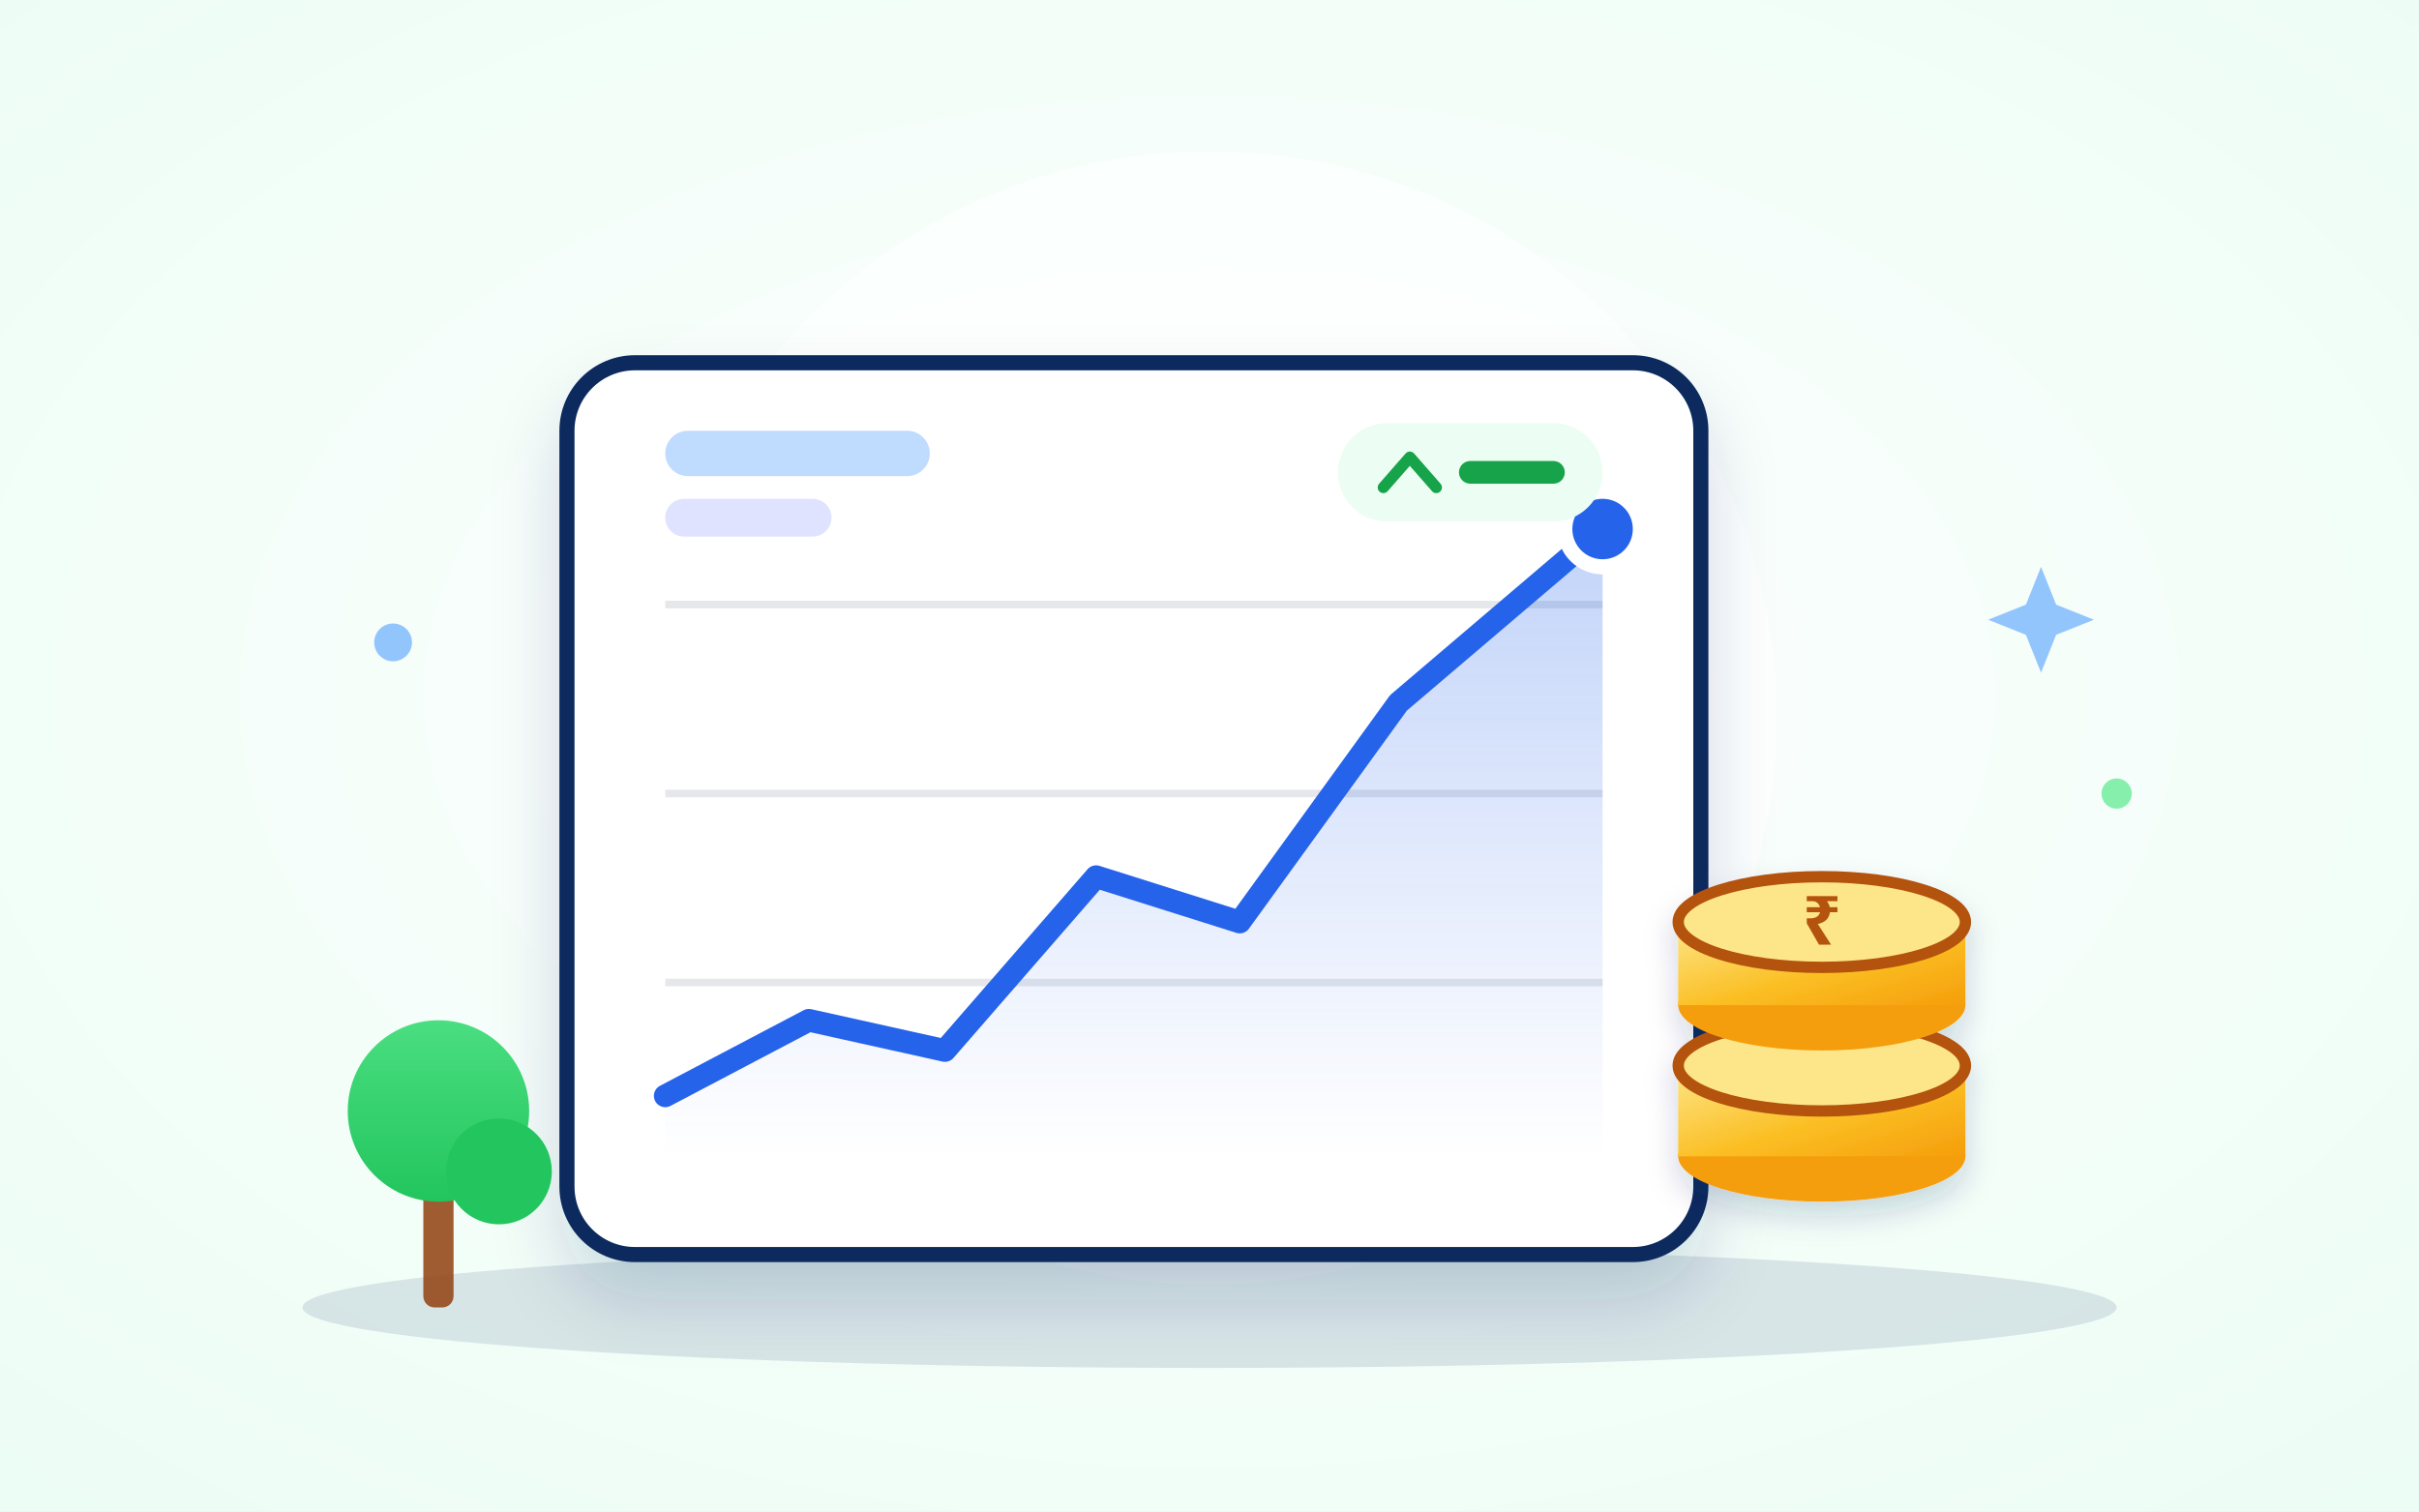
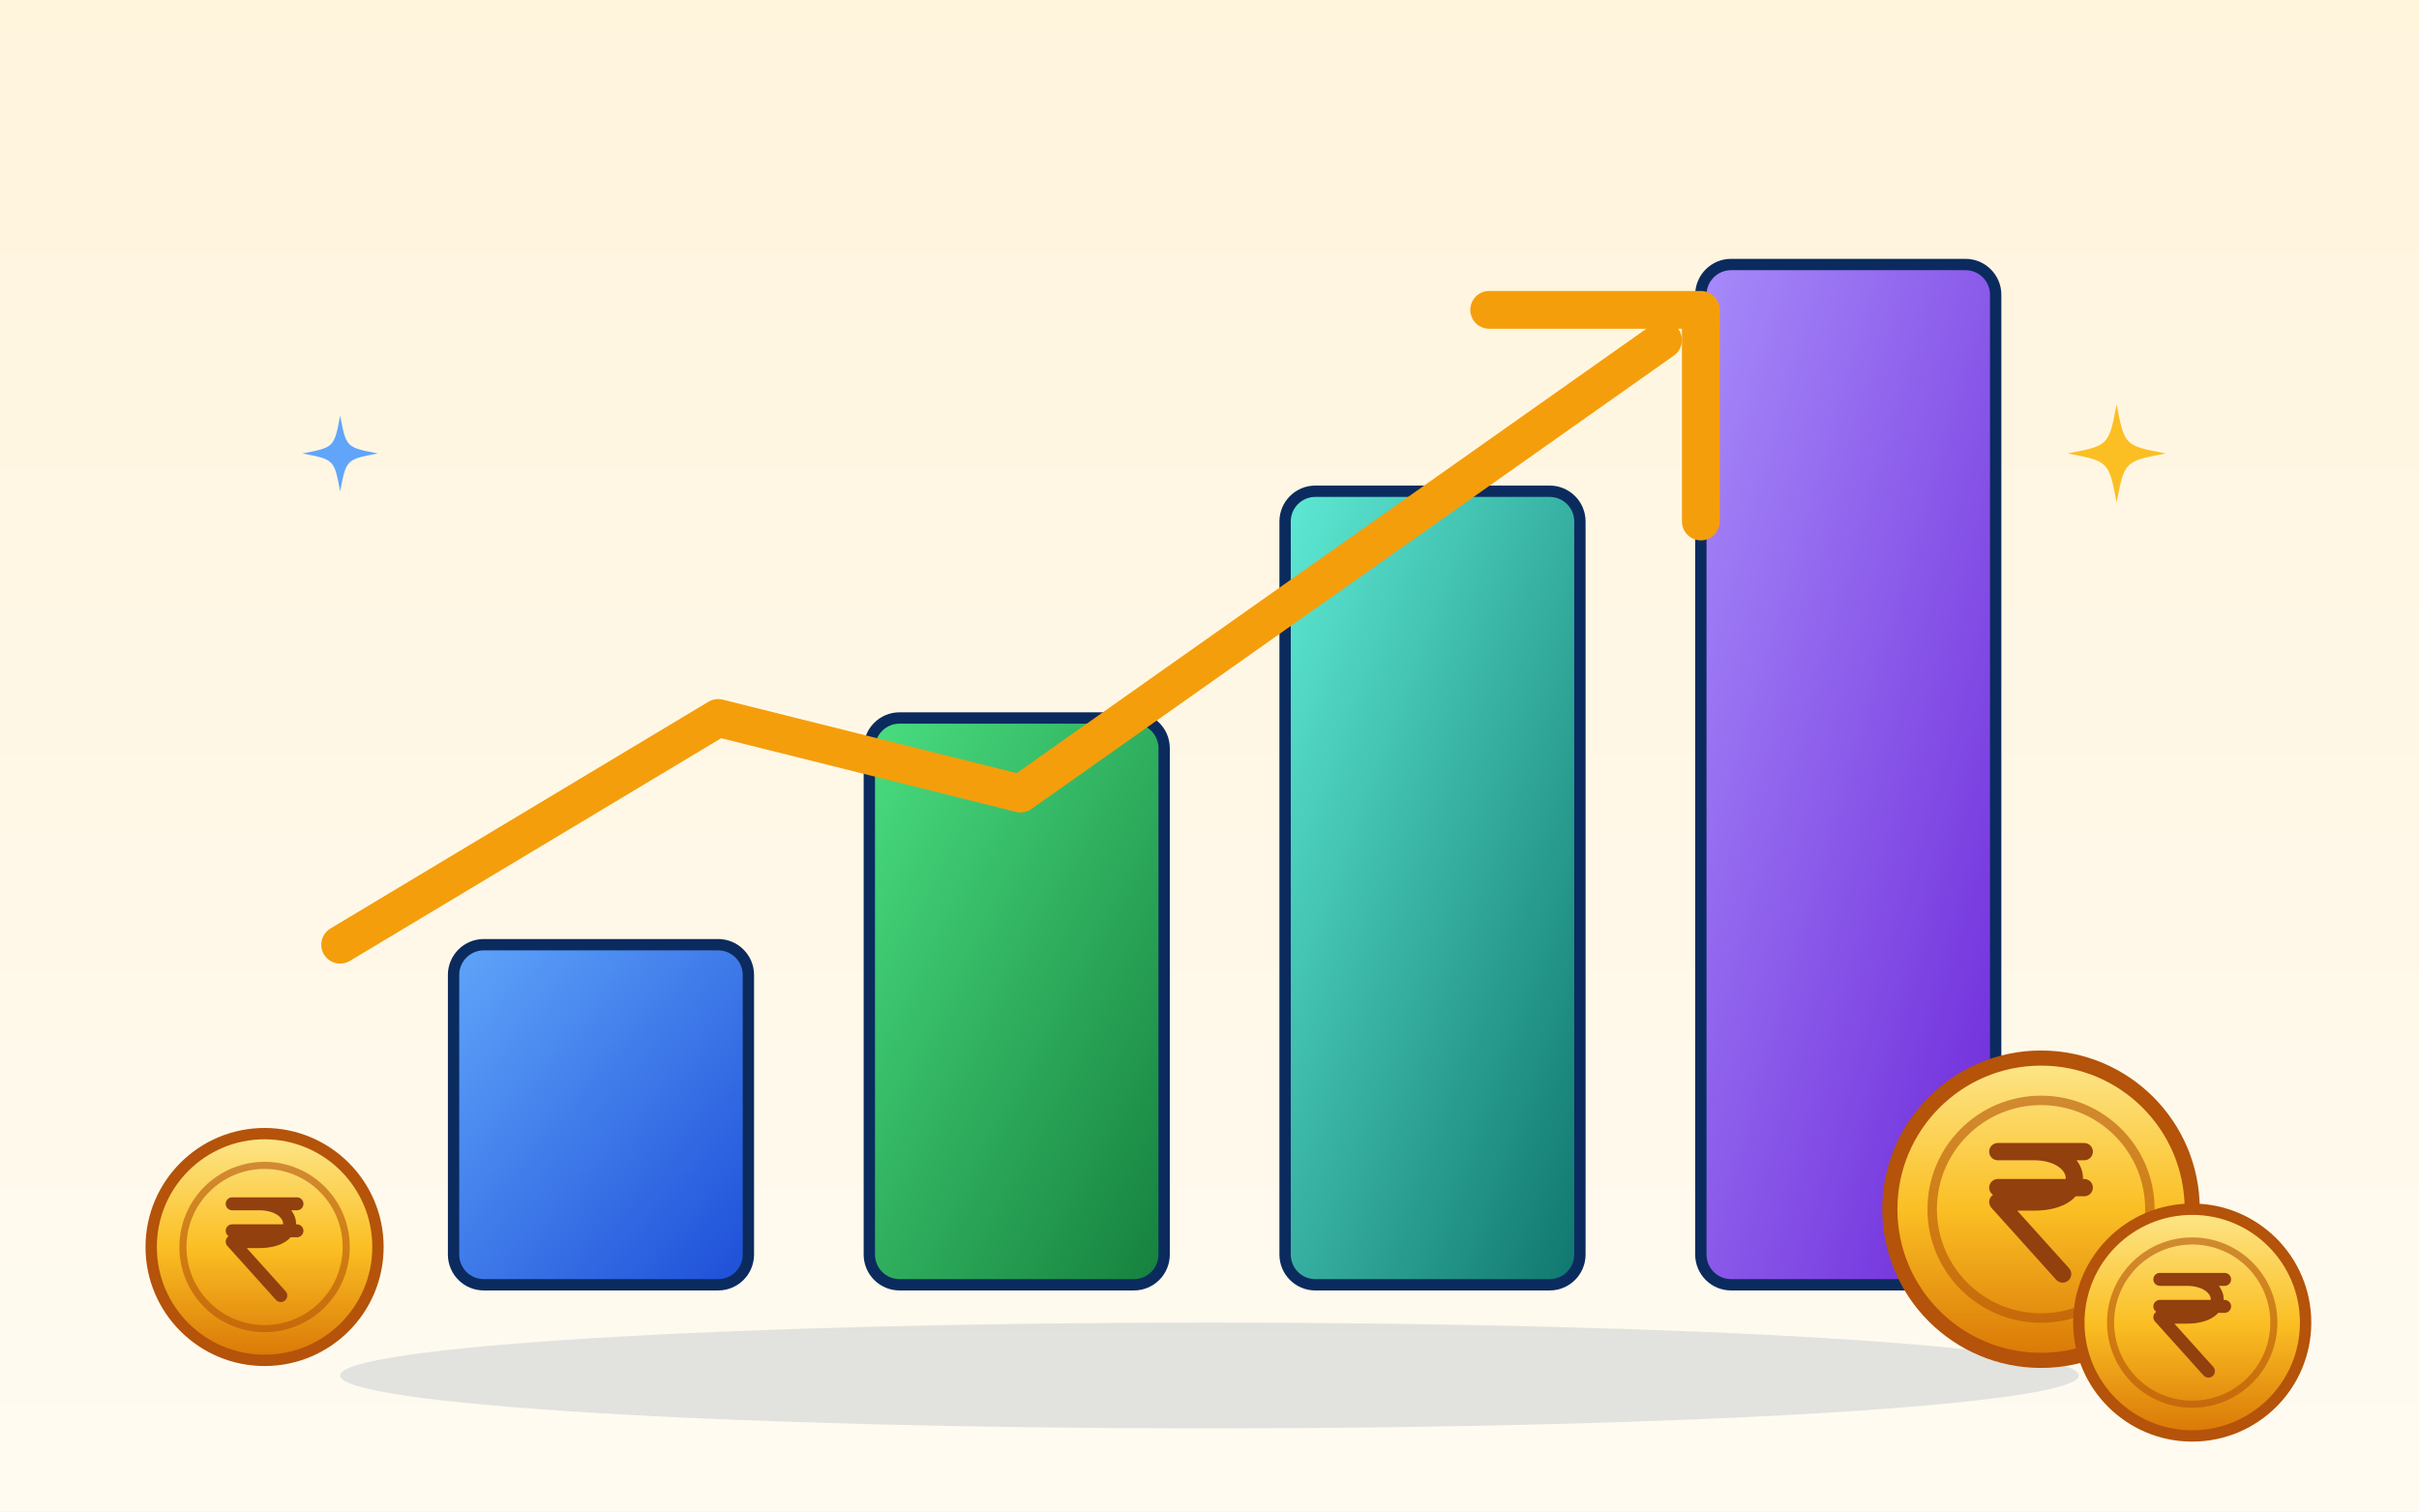
<svg xmlns="http://www.w3.org/2000/svg" viewBox="0 0 640 400" preserveAspectRatio="xMidYMid slice">
  <defs>
-     <radialGradient id="bg" cx="50%" cy="46%" r="72%">
-       <stop offset="0" stop-color="#fff" />
-       <stop offset="1" stop-color="#ECFDF5" />
-     </radialGradient>
-     <linearGradient id="ind" x1="0" y1="0" x2="1" y2="1">
+     <linearGradient id="sky" x1="0" y1="0" x2="0" y2="1">
+       <stop offset="0" stop-color="#BFDDF8" />
+       <stop offset=".65" stop-color="#E4F1FD" />
+       <stop offset="1" stop-color="#F6FAFF" />
+     </linearGradient>
+     <linearGradient id="dusk" x1="0" y1="0" x2="0" y2="1">
+       <stop offset="0" stop-color="#FDE7B8" />
+       <stop offset=".55" stop-color="#FDBA74" />
+       <stop offset="1" stop-color="#F97316" />
+     </linearGradient>
+     <linearGradient id="mint" x1="0" y1="0" x2="0" y2="1">
+       <stop offset="0" stop-color="#DDF3E6" />
+       <stop offset="1" stop-color="#F3FBF6" />
+     </linearGradient>
+     <linearGradient id="cream" x1="0" y1="0" x2="0" y2="1">
+       <stop offset="0" stop-color="#FFF4DC" />
+       <stop offset="1" stop-color="#FFFBF1" />
+     </linearGradient>
+     <linearGradient id="lav" x1="0" y1="0" x2="0" y2="1">
+       <stop offset="0" stop-color="#E9E4FB" />
+       <stop offset="1" stop-color="#F8F6FF" />
+     </linearGradient>
+     <linearGradient id="grass" x1="0" y1="0" x2="0" y2="1">
+       <stop offset="0" stop-color="#7BD389" />
+       <stop offset="1" stop-color="#3FA55B" />
+     </linearGradient>
+     <linearGradient id="grass2" x1="0" y1="0" x2="0" y2="1">
+       <stop offset="0" stop-color="#9BE3A4" />
+       <stop offset="1" stop-color="#56B972" />
+     </linearGradient>
+     <linearGradient id="roof" x1="0" y1="0" x2="0" y2="1">
+       <stop offset="0" stop-color="#F0763A" />
+       <stop offset="1" stop-color="#C2410C" />
+     </linearGradient>
+     <linearGradient id="roofd" x1="0" y1="0" x2="0" y2="1">
+       <stop offset="0" stop-color="#475569" />
+       <stop offset="1" stop-color="#1E293B" />
+     </linearGradient>
+     <linearGradient id="wall" x1="0" y1="0" x2="1" y2="0">
+       <stop offset="0" stop-color="#FFFFFF" />
+       <stop offset="1" stop-color="#F1E8D8" />
+     </linearGradient>
+     <linearGradient id="wallb" x1="0" y1="0" x2="1" y2="0">
+       <stop offset="0" stop-color="#EEF3FA" />
+       <stop offset="1" stop-color="#D3DEEE" />
+     </linearGradient>
+     <linearGradient id="glass" x1="0" y1="0" x2="1" y2="1">
+       <stop offset="0" stop-color="#CFE6FB" />
+       <stop offset="1" stop-color="#6FAEE8" />
+     </linearGradient>
+     <linearGradient id="blue" x1="0" y1="0" x2="1" y2="1">
      <stop offset="0" stop-color="#60A5FA" />
      <stop offset="1" stop-color="#1D4ED8" />
    </linearGradient>
-     <linearGradient id="gold" x1="0" y1="0" x2="1" y2="1">
+     <linearGradient id="navy" x1="0" y1="0" x2="1" y2="1">
+       <stop offset="0" stop-color="#1E4A9A" />
+       <stop offset="1" stop-color="#0B2B5E" />
+     </linearGradient>
+     <linearGradient id="gold" x1="0" y1="0" x2="0" y2="1">
      <stop offset="0" stop-color="#FDE68A" />
-       <stop offset=".55" stop-color="#FBBF24" />
-       <stop offset="1" stop-color="#F59E0B" />
+       <stop offset=".5" stop-color="#FBBF24" />
+       <stop offset="1" stop-color="#D97706" />
    </linearGradient>
-     <linearGradient id="area" x1="0" y1="0" x2="0" y2="1">
-       <stop offset="0" stop-color="#2563EB" stop-opacity=".28" />
-       <stop offset="1" stop-color="#2563EB" stop-opacity="0" />
+     <linearGradient id="green" x1="0" y1="0" x2="1" y2="1">
+       <stop offset="0" stop-color="#4ADE80" />
+       <stop offset="1" stop-color="#15803D" />
    </linearGradient>
-     <linearGradient id="leaf" x1="0" y1="0" x2="0" y2="1">
-       <stop offset="0" stop-color="#4ADE80" />
-       <stop offset="1" stop-color="#22C55E" />
+     <linearGradient id="note" x1="0" y1="0" x2="1" y2="1">
+       <stop offset="0" stop-color="#D9F99D" />
+       <stop offset="1" stop-color="#86C44F" />
    </linearGradient>
-     <filter id="sh" x="-30%" y="-30%" width="160%" height="170%">
-       <feDropShadow dx="0" dy="10" stdDeviation="9" flood-color="#0B2B5E" flood-opacity=".16" />
+     <linearGradient id="teal" x1="0" y1="0" x2="1" y2="1">
+       <stop offset="0" stop-color="#5EEAD4" />
+       <stop offset="1" stop-color="#0F766E" />
+     </linearGradient>
+     <linearGradient id="red" x1="0" y1="0" x2="1" y2="1">
+       <stop offset="0" stop-color="#FB7185" />
+       <stop offset="1" stop-color="#BE123C" />
+     </linearGradient>
+     <linearGradient id="purple" x1="0" y1="0" x2="1" y2="1">
+       <stop offset="0" stop-color="#A78BFA" />
+       <stop offset="1" stop-color="#6D28D9" />
+     </linearGradient>
+     <linearGradient id="steel" x1="0" y1="0" x2="1" y2="0">
+       <stop offset="0" stop-color="#E2E8F0" />
+       <stop offset="1" stop-color="#94A3B8" />
+     </linearGradient>
+     <filter id="sh" x="-30%" y="-30%" width="170%" height="180%">
+       <feDropShadow dx="0" dy="10" stdDeviation="9" flood-color="#0B2B5E" flood-opacity=".18" />
    </filter>
    <filter id="sh2" x="-30%" y="-30%" width="160%" height="170%">
-       <feDropShadow dx="0" dy="4" stdDeviation="4" flood-color="#0B2B5E" flood-opacity=".18" />
+       <feDropShadow dx="0" dy="4" stdDeviation="4" flood-color="#0B2B5E" flood-opacity=".2" />
    </filter>
  </defs>
-   <rect width="640" height="400" fill="url(#bg)" />
-   <circle cx="320" cy="190" r="150" fill="#fff" opacity=".55" />
-   <ellipse cx="320" cy="346" rx="240" ry="16" fill="#0B2B5E" opacity=".12" />
-   <g filter="url(#sh)">
-     <rect x="150" y="96" width="300" height="236" rx="18" fill="#fff" stroke="#0B2B5E" stroke-width="4" />
-     <g stroke="#E5E7EB" stroke-width="2">
-       <line x1="176" y1="160" x2="424" y2="160" />
-       <line x1="176" y1="210" x2="424" y2="210" />
-       <line x1="176" y1="260" x2="424" y2="260" />
-     </g>
-     <path d="M176 290 L214 270 L250 278 L290 232 L328 244 L370 186 L424 140 V306 H176Z" fill="url(#area)" />
-     <path d="M176 290 L214 270 L250 278 L290 232 L328 244 L370 186 L424 140" fill="none" stroke="#2563EB" stroke-width="6" stroke-linecap="round" stroke-linejoin="round" />
-     <circle cx="424" cy="140" r="10" fill="#2563EB" stroke="#fff" stroke-width="4" />
-     <rect x="176" y="114" width="70" height="12" rx="6" fill="#BFDBFE" />
-     <rect x="176" y="132" width="44" height="10" rx="5" fill="#E0E3FF" />
-     <rect x="354" y="112" width="70" height="26" rx="13" fill="#ECFDF3" />
-     <path d="M366 129 l7 -8 7 8" fill="none" stroke="#16A34A" stroke-width="3" stroke-linecap="round" stroke-linejoin="round" />
-     <rect x="386" y="122" width="28" height="6" rx="3" fill="#16A34A" />
+   <rect x="0" y="0" width="640" height="400" rx="0" fill="url(#cream)" />
+   <ellipse cx="320" cy="364" rx="230" ry="14" fill="#0B2B5E" opacity=".12" />
+   <rect x="120" y="250" width="78" height="90" rx="8" fill="url(#blue)" stroke="#0B2B5E" stroke-width="3" />
+   <rect x="230" y="190" width="78" height="150" rx="8" fill="url(#green)" stroke="#0B2B5E" stroke-width="3" />
+   <rect x="340" y="130" width="78" height="210" rx="8" fill="url(#teal)" stroke="#0B2B5E" stroke-width="3" />
+   <rect x="450" y="70" width="78" height="270" rx="8" fill="url(#purple)" stroke="#0B2B5E" stroke-width="3" />
+   <path d="M90 250L190 190L270 210L440 90" fill="none" stroke="#F59E0B" stroke-width="10" stroke-linecap="round" stroke-linejoin="round" />
+   <path d="M394 82H450V138" fill="none" stroke="#F59E0B" stroke-width="10" stroke-linecap="round" stroke-linejoin="round" />
+   <circle cx="540" cy="320" r="40" fill="url(#gold)" stroke="#B45309" stroke-width="4" />
+   <circle cx="540" cy="320" r="28.8" fill="none" stroke="#B45309" stroke-width="2.5" opacity=".6" />
+   <g transform="translate(540 320) scale(1.90476)">
+     <path d="M-6 -8H6M-6 -3H6M-6 -8H-1C6 -8 7 -1 -1 -1H-6L3 9" fill="none" stroke="#92400E" stroke-width="2.4" stroke-linecap="round" stroke-linejoin="round" />
  </g>
-   <g filter="url(#sh2)">
-     <ellipse cx="482" cy="306" rx="38" ry="12" fill="#F59E0B" />
-     <rect x="444" y="282" width="76" height="24" fill="url(#gold)" />
-     <ellipse cx="482" cy="282" rx="38" ry="12" fill="#FDE68A" stroke="#B45309" stroke-width="3" />
-     <ellipse cx="482" cy="266" rx="38" ry="12" fill="#F59E0B" />
-     <rect x="444" y="244" width="76" height="22" fill="url(#gold)" />
-     <ellipse cx="482" cy="244" rx="38" ry="12" fill="#FDE68A" stroke="#B45309" stroke-width="3" />
-     <text x="482" y="250" text-anchor="middle" font-family="Arial, sans-serif" font-size="18" font-weight="700" fill="#B45309">₹</text>
+   <circle cx="580" cy="350" r="30" fill="url(#gold)" stroke="#B45309" stroke-width="3" />
+   <circle cx="580" cy="350" r="21.6" fill="none" stroke="#B45309" stroke-width="1.875" opacity=".6" />
+   <g transform="translate(580 350) scale(1.42857)">
+     <path d="M-6 -8H6M-6 -3H6M-6 -8H-1C6 -8 7 -1 -1 -1H-6L3 9" fill="none" stroke="#92400E" stroke-width="2.4" stroke-linecap="round" stroke-linejoin="round" />
  </g>
-   <g transform="translate(116 318)">
-     <rect x="-4" y="-6" width="8" height="34" rx="3" fill="#92400E" opacity=".85" />
-     <circle cx="0" cy="-24" r="24" fill="url(#leaf)" />
-     <circle cx="16" cy="-8" r="14" fill="#22C55E" />
+   <circle cx="70" cy="330" r="30" fill="url(#gold)" stroke="#B45309" stroke-width="3" />
+   <circle cx="70" cy="330" r="21.6" fill="none" stroke="#B45309" stroke-width="1.875" opacity=".6" />
+   <g transform="translate(70 330) scale(1.42857)">
+     <path d="M-6 -8H6M-6 -3H6M-6 -8H-1C6 -8 7 -1 -1 -1H-6L3 9" fill="none" stroke="#92400E" stroke-width="2.4" stroke-linecap="round" stroke-linejoin="round" />
  </g>
-   <g fill="#93C5FD">
-     <path d="M540 150 l4 10 10 4 -10 4 -4 10 -4 -10 -10 -4 10 -4z" />
-     <circle cx="104" cy="170" r="5" />
-     <circle cx="560" cy="210" r="4" fill="#86EFAC" />
-   </g>
+   <path d="M560 107C562.08 117.92 562.08 117.92 573 120C562.08 122.08 562.08 122.08 560 133C557.92 122.08 557.92 122.08 547 120C557.92 117.92 557.92 117.92 560 107z" fill="#FBBF24" />
+   <path d="M90 110C91.6 118.4 91.6 118.4 100 120C91.6 121.6 91.6 121.6 90 130C88.4 121.6 88.4 121.6 80 120C88.4 118.4 88.4 118.4 90 110z" fill="#60A5FA" />
</svg>
